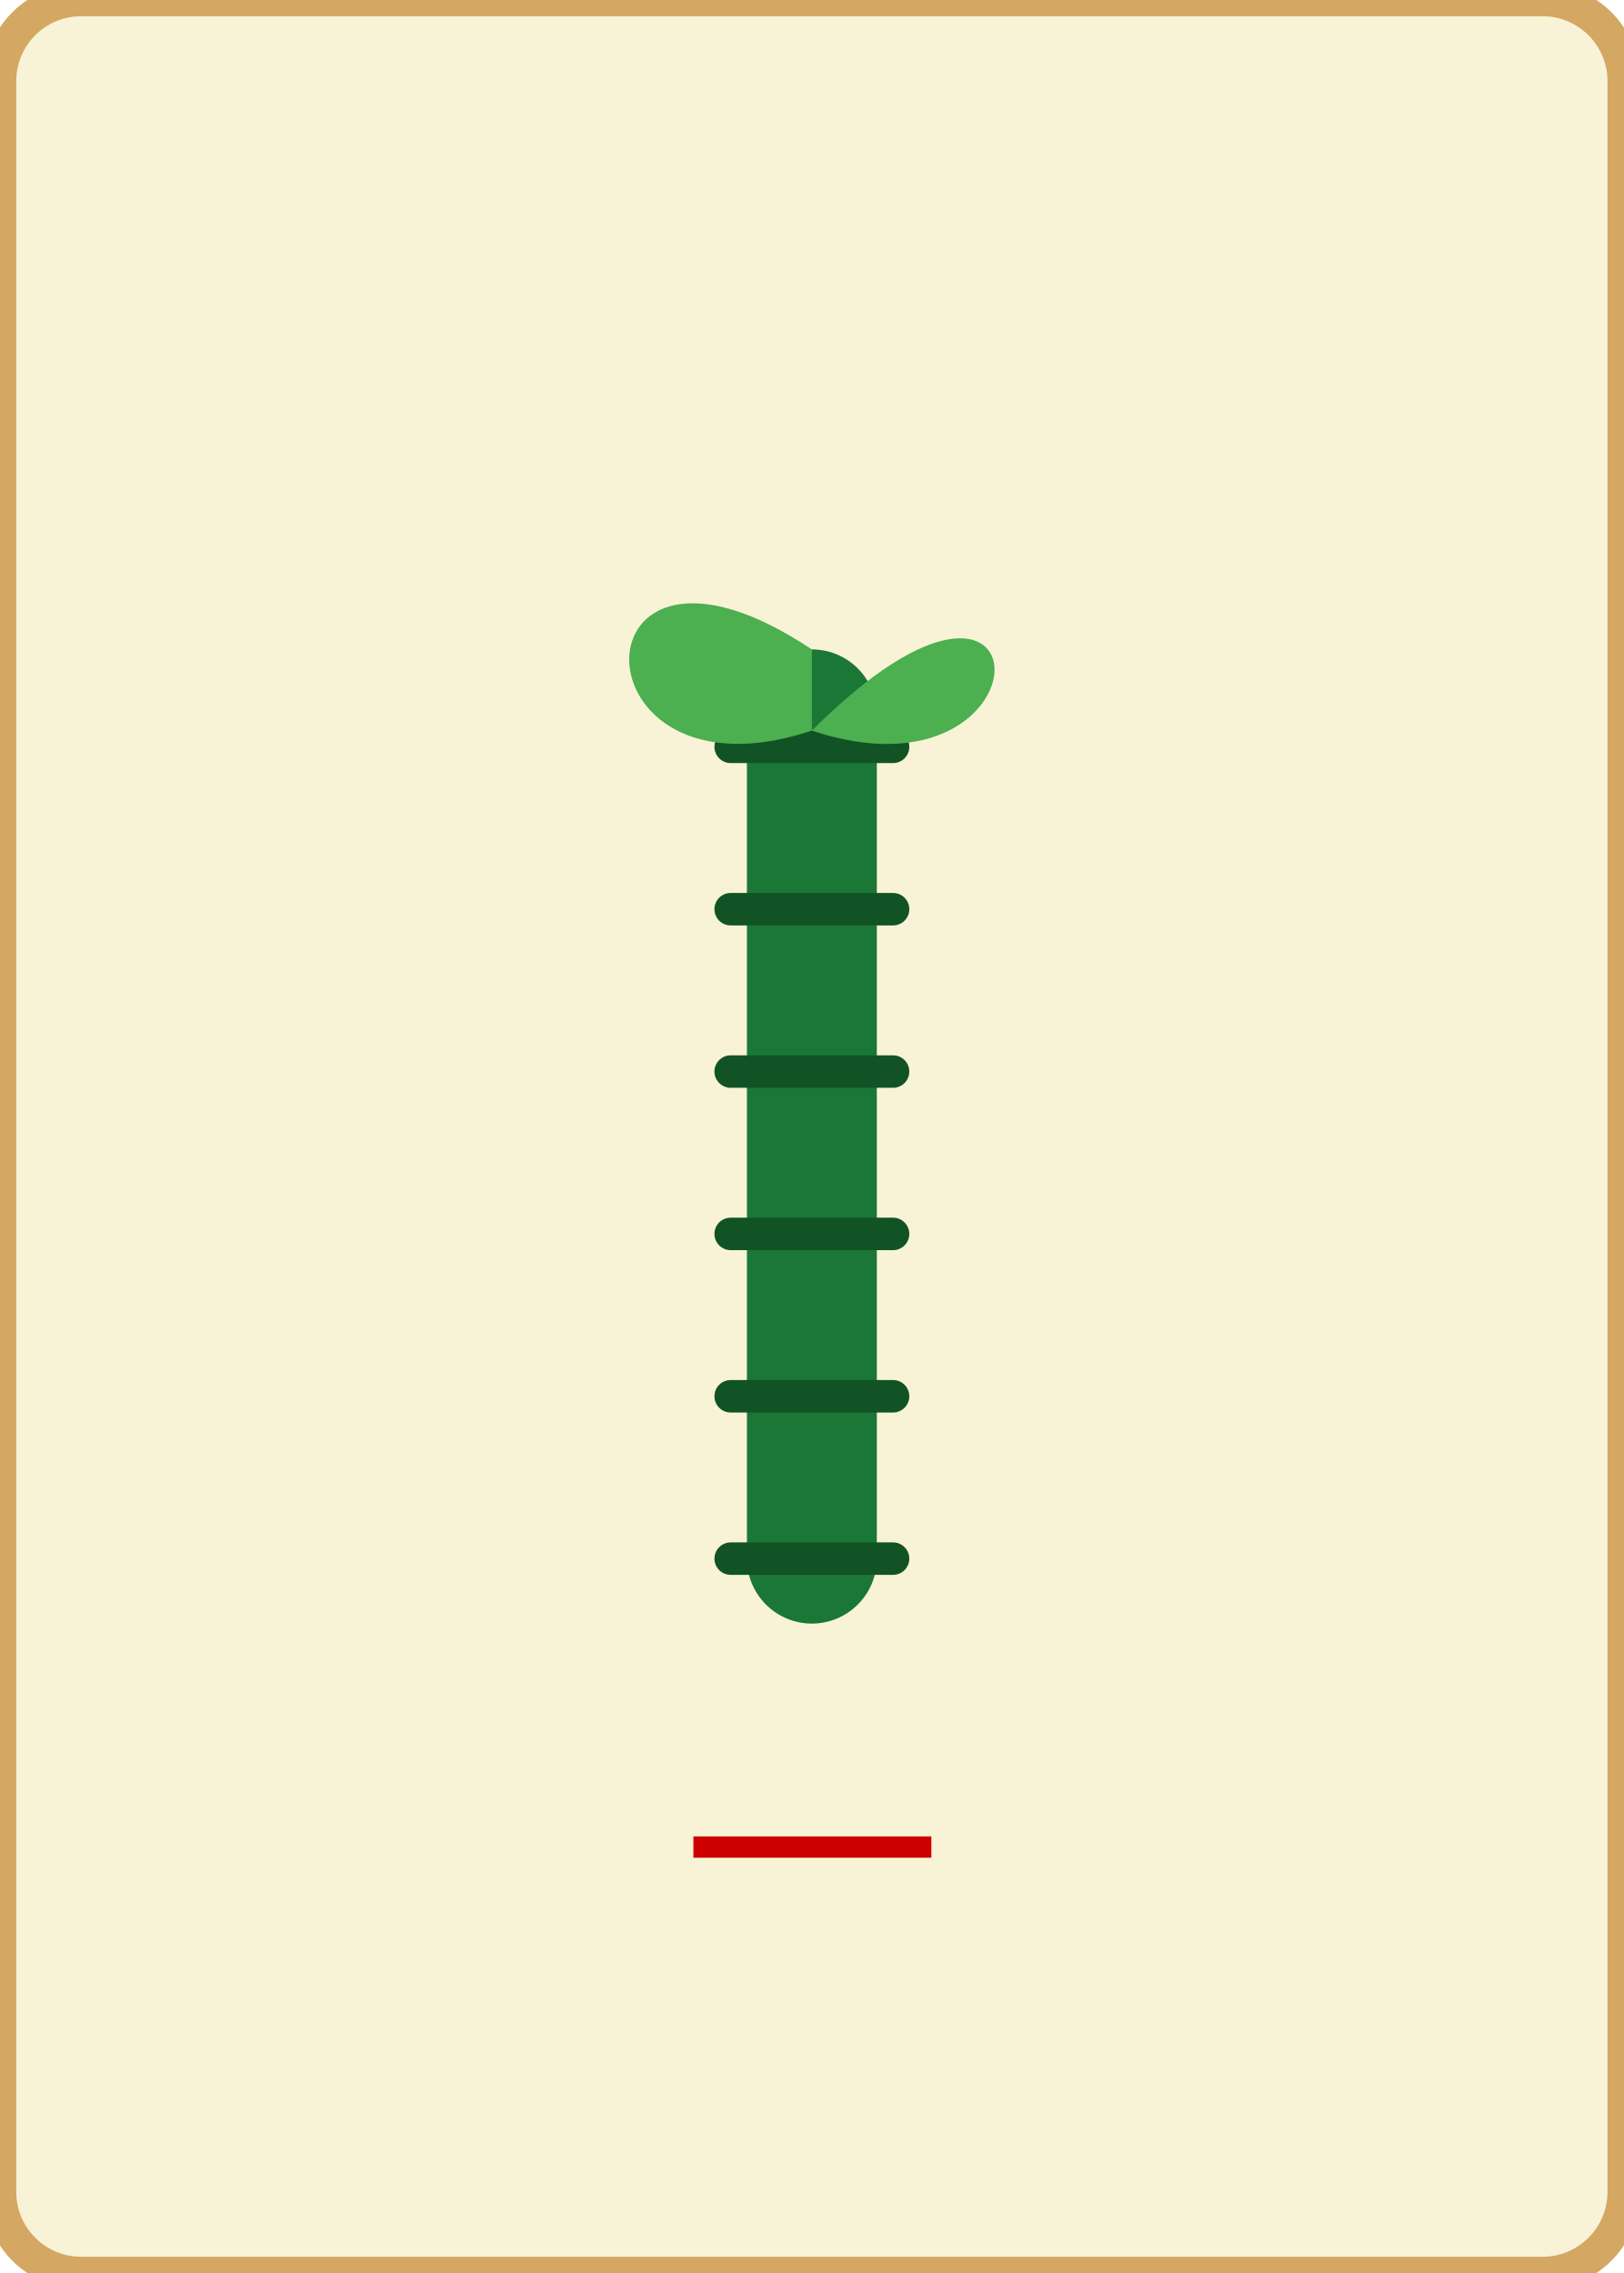
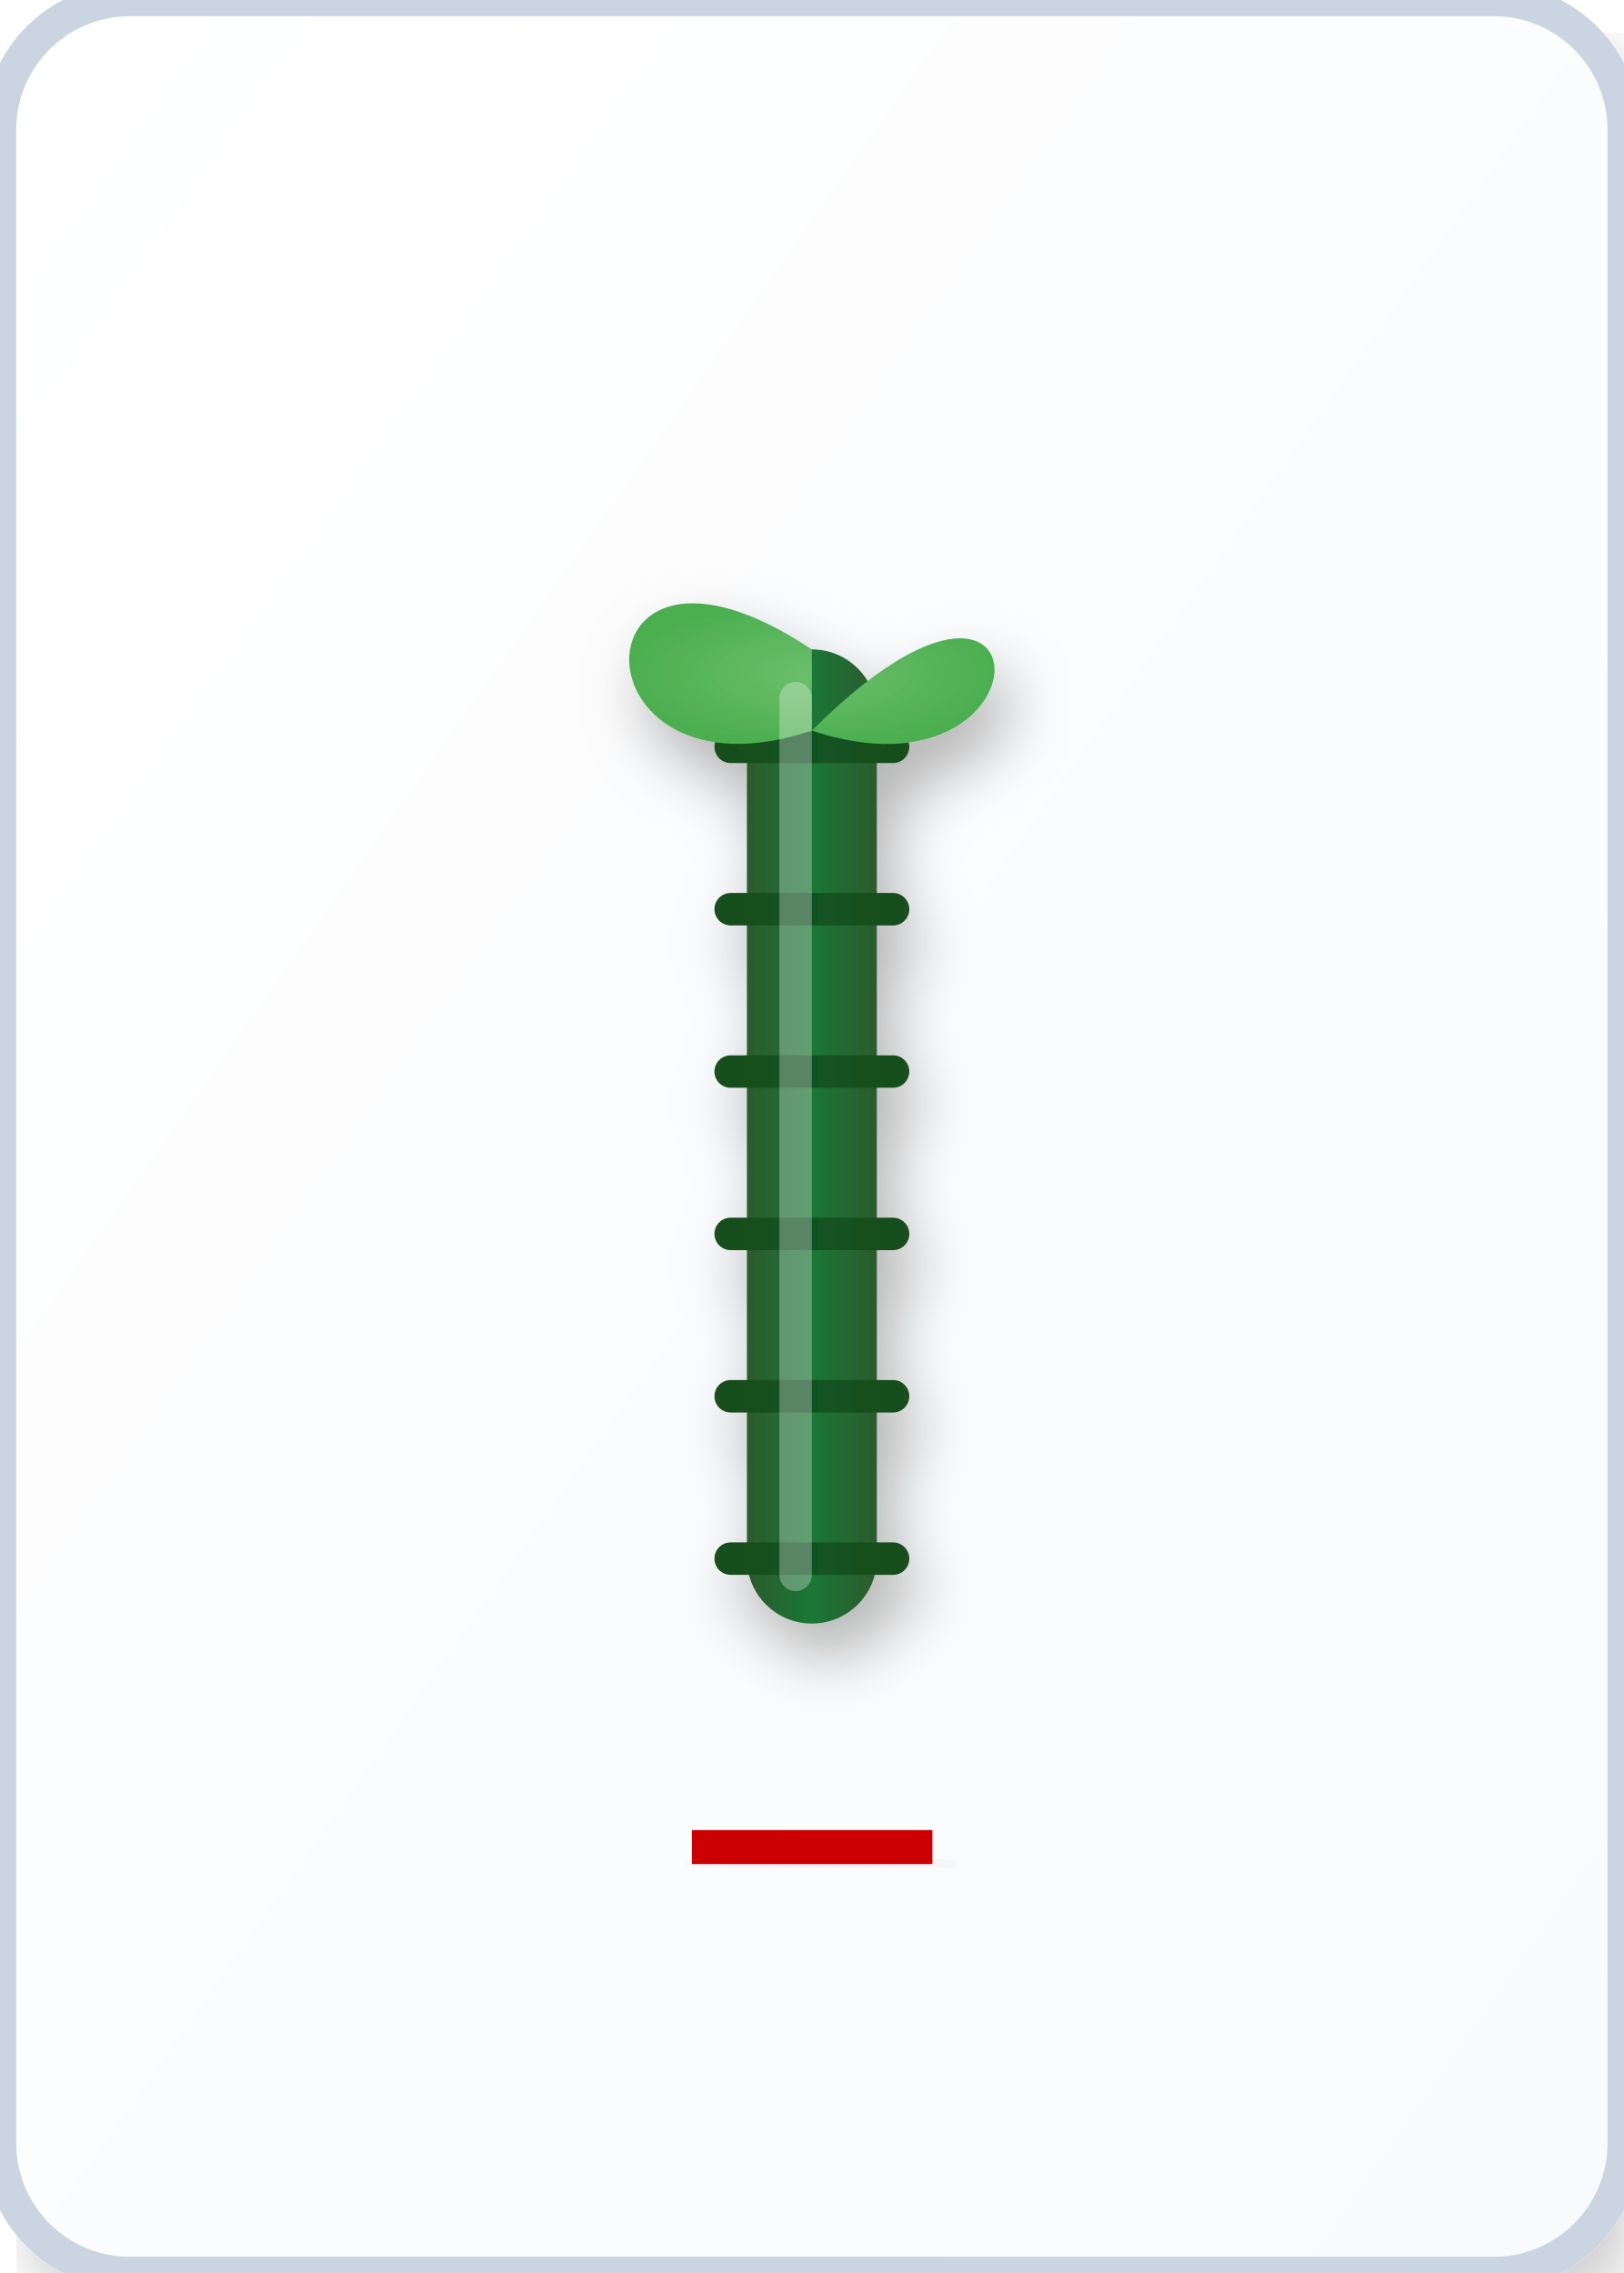
<svg xmlns="http://www.w3.org/2000/svg" viewBox="0 0 100 140">
-   <rect width="100" height="140" rx="5" fill="#f8f3d6" stroke="#d4a762" stroke-width="2" />
-   <g transform="translate(50, 70)" fill="#1a7736">
-     <rect x="-4" y="-30" width="8" height="60" rx="4" fill="#1a7736" />
-     <rect x="-6" y="-25" width="12" height="2" rx="1" fill="#115324" />
-     <rect x="-6" y="-15" width="12" height="2" rx="1" fill="#115324" />
-     <rect x="-6" y="-5" width="12" height="2" rx="1" fill="#115324" />
-     <rect x="-6" y="5" width="12" height="2" rx="1" fill="#115324" />
-     <rect x="-6" y="15" width="12" height="2" rx="1" fill="#115324" />
-     <rect x="-6" y="25" width="12" height="2" rx="1" fill="#115324" />
-     <path d="M0,-30 C-15,-40 -15,-20 0,-25 C15,-40 15,-20 0,-25" fill="#4caf50" />
+   <defs>
+     <linearGradient id="tileBg" x1="0%" y1="0%" x2="100%" y2="100%">
+       <stop offset="0%" style="stop-color:#ffffff;stop-opacity:1" />
+       <stop offset="100%" style="stop-color:#f8fafc;stop-opacity:1" />
+     </linearGradient>
+     <linearGradient id="bambooStalk" x1="0%" y1="0%" x2="100%" y2="0%">
+       <stop offset="0%" style="stop-color:#2d5a2d;stop-opacity:1" />
+       <stop offset="50%" style="stop-color:#1a7736;stop-opacity:1" />
+       <stop offset="100%" style="stop-color:#2d5a2d;stop-opacity:1" />
+     </linearGradient>
+     <linearGradient id="bambooNode" x1="0%" y1="0%" x2="100%" y2="0%">
+       <stop offset="0%" style="stop-color:#1a4d1a;stop-opacity:1" />
+       <stop offset="50%" style="stop-color:#115324;stop-opacity:1" />
+       <stop offset="100%" style="stop-color:#1a4d1a;stop-opacity:1" />
+     </linearGradient>
+     <radialGradient id="leafGradient" cx="50%" cy="50%" r="50%">
+       <stop offset="0%" style="stop-color:#6bbf6b;stop-opacity:1" />
+       <stop offset="100%" style="stop-color:#4caf50;stop-opacity:1" />
+     </radialGradient>
+     <filter id="bambooShadow" x="-20%" y="-20%" width="140%" height="140%">
+       <feDropShadow dx="1" dy="2" stdDeviation="2" flood-color="#000000" flood-opacity="0.3" />
+     </filter>
+     <filter id="tileShadow" x="-10%" y="-10%" width="120%" height="120%">
+       <feDropShadow dx="1" dy="2" stdDeviation="2" flood-color="#000000" flood-opacity="0.2" />
+     </filter>
+   </defs>
+   <rect width="100" height="140" rx="8" fill="url(#tileBg)" stroke="#cbd5e1" stroke-width="2" filter="url(#tileShadow)" />
+   <g transform="translate(50, 70)" filter="url(#bambooShadow)">
+     <rect x="-4" y="-30" width="8" height="60" rx="4" fill="url(#bambooStalk)" />
+     <rect x="-6" y="-25" width="12" height="2" rx="1" fill="url(#bambooNode)" />
+     <rect x="-6" y="-15" width="12" height="2" rx="1" fill="url(#bambooNode)" />
+     <rect x="-6" y="-5" width="12" height="2" rx="1" fill="url(#bambooNode)" />
+     <rect x="-6" y="5" width="12" height="2" rx="1" fill="url(#bambooNode)" />
+     <rect x="-6" y="15" width="12" height="2" rx="1" fill="url(#bambooNode)" />
+     <rect x="-6" y="25" width="12" height="2" rx="1" fill="url(#bambooNode)" />
+     <path d="M0,-30 C-15,-40 -15,-20 0,-25 C15,-40 15,-20 0,-25" fill="url(#leafGradient)" />
+     <rect x="-2" y="-28" width="2" height="56" rx="1" fill="rgba(255,255,255,0.3)" />
  </g>
-   <text x="50" y="120" font-family="Arial" font-size="16" fill="#cc0000" text-anchor="middle">一</text>
+   <text x="50" y="120" font-family="'Segoe UI', Arial, sans-serif" font-size="16" font-weight="600" fill="#cc0000" text-anchor="middle" filter="url(#tileShadow)">一</text>
</svg>
